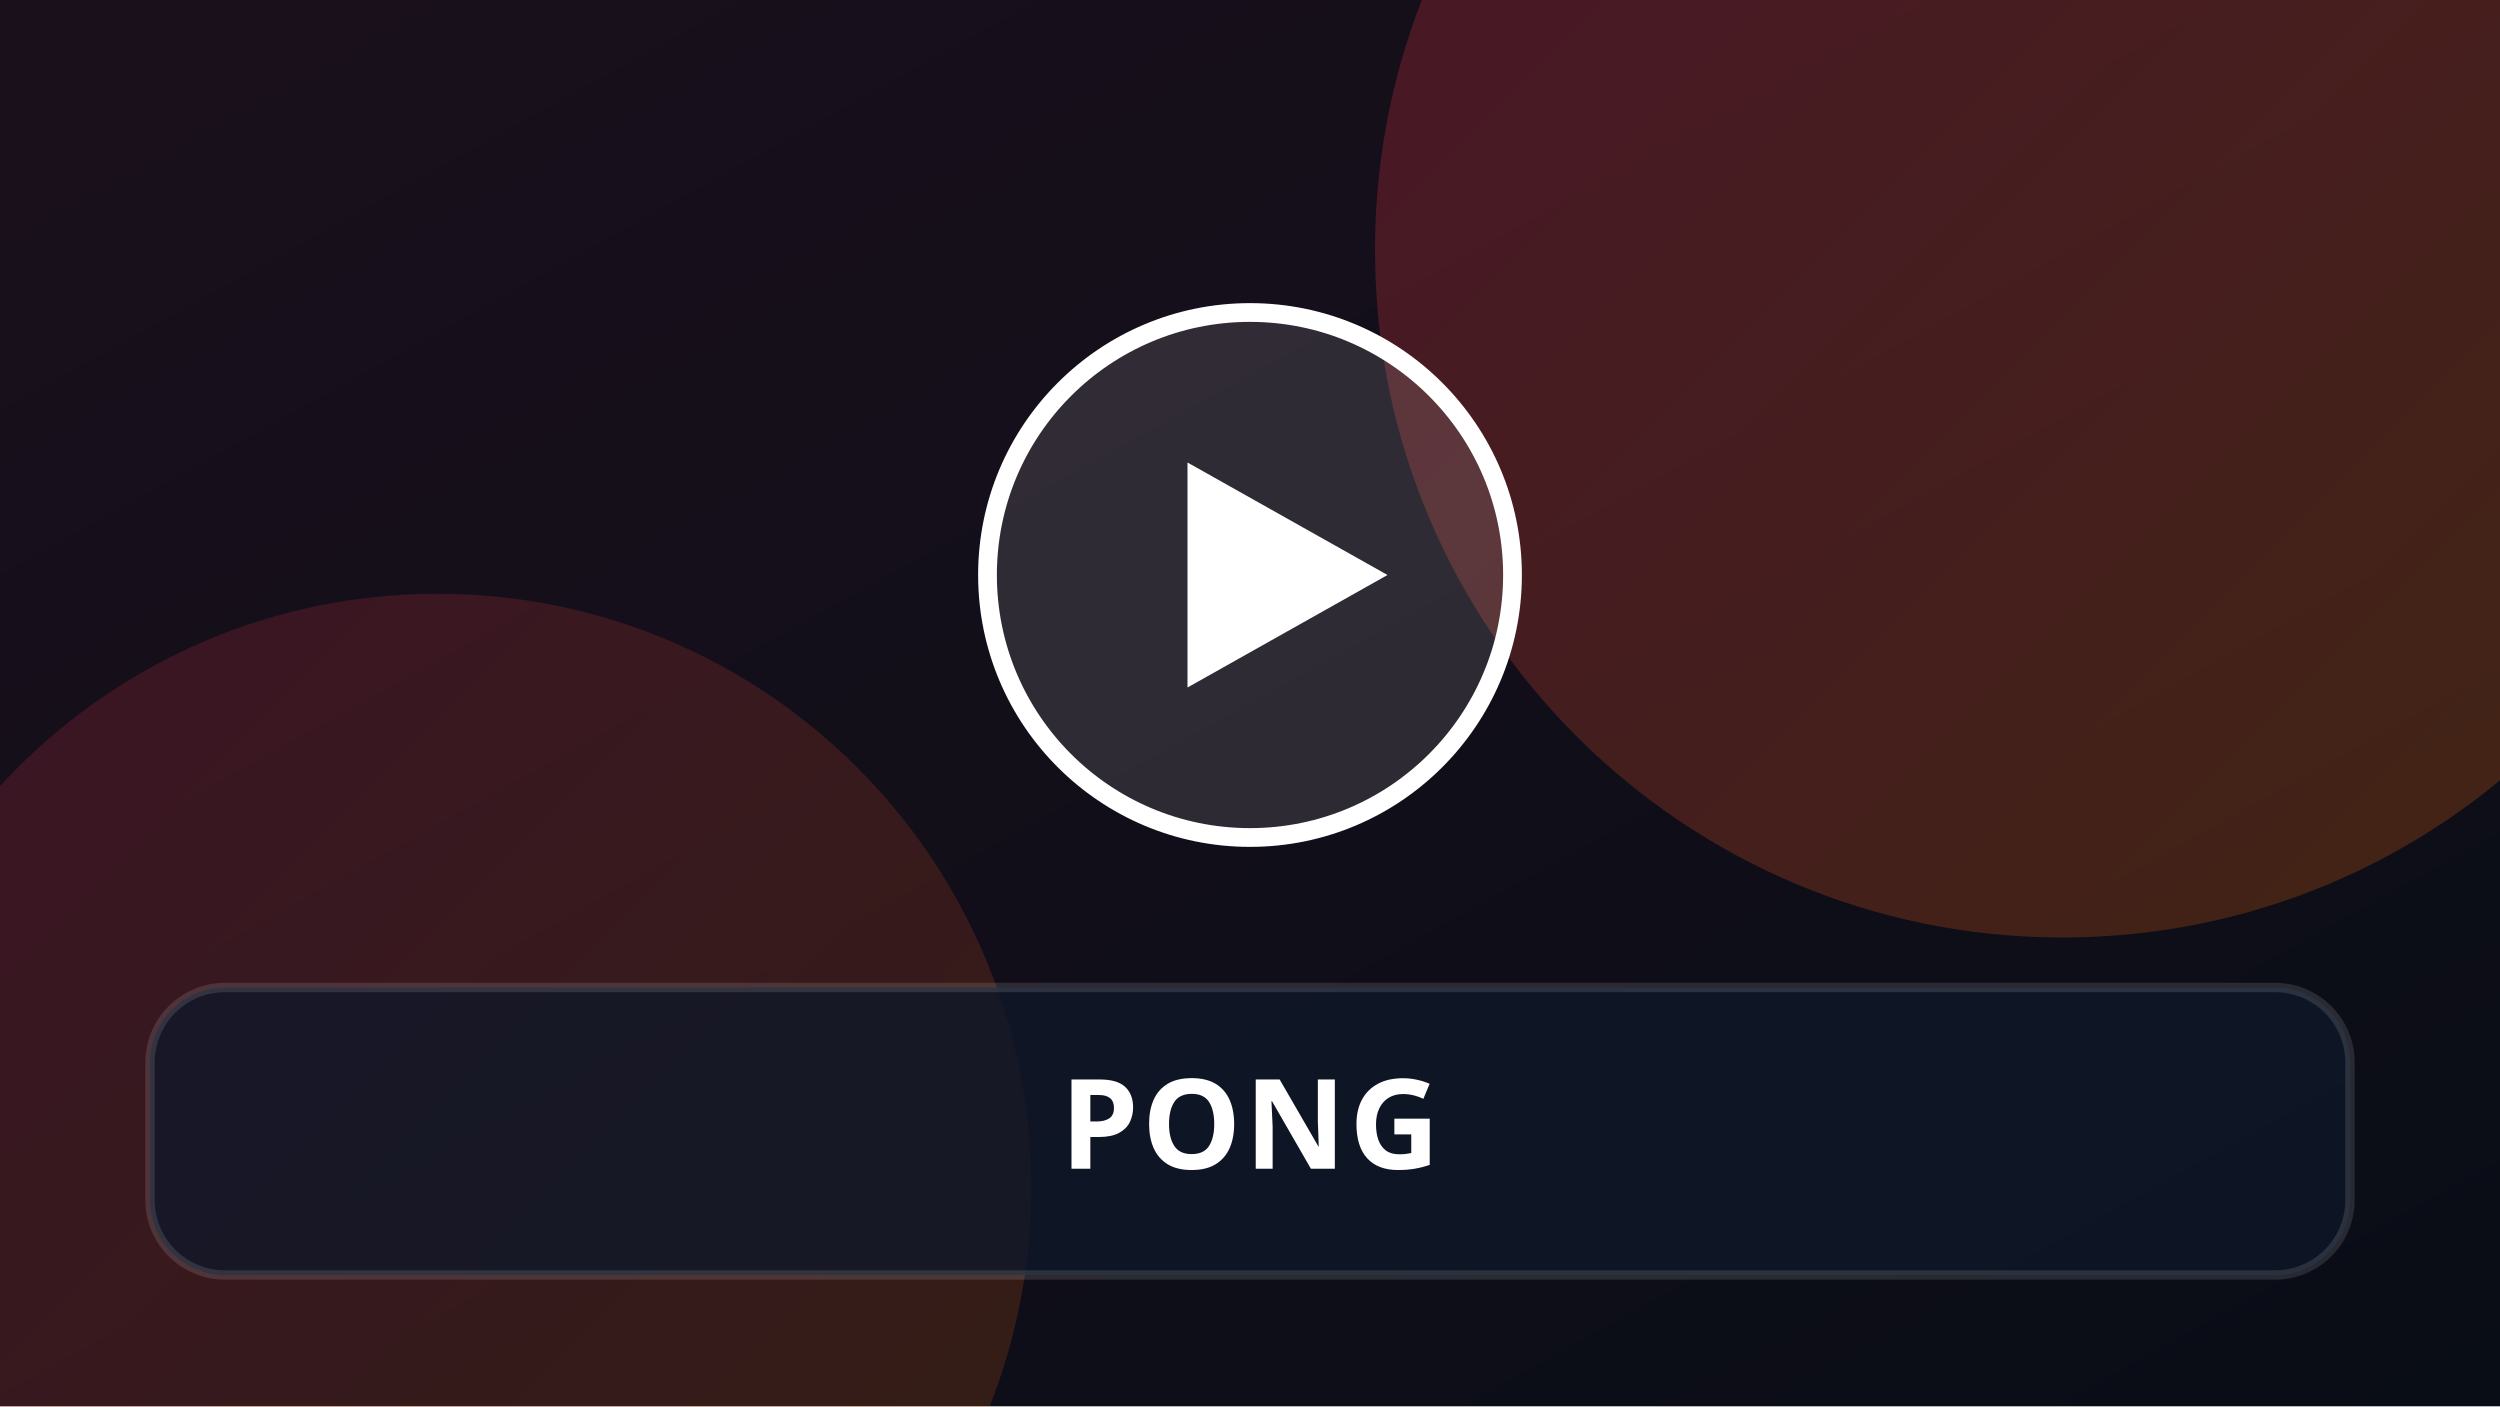
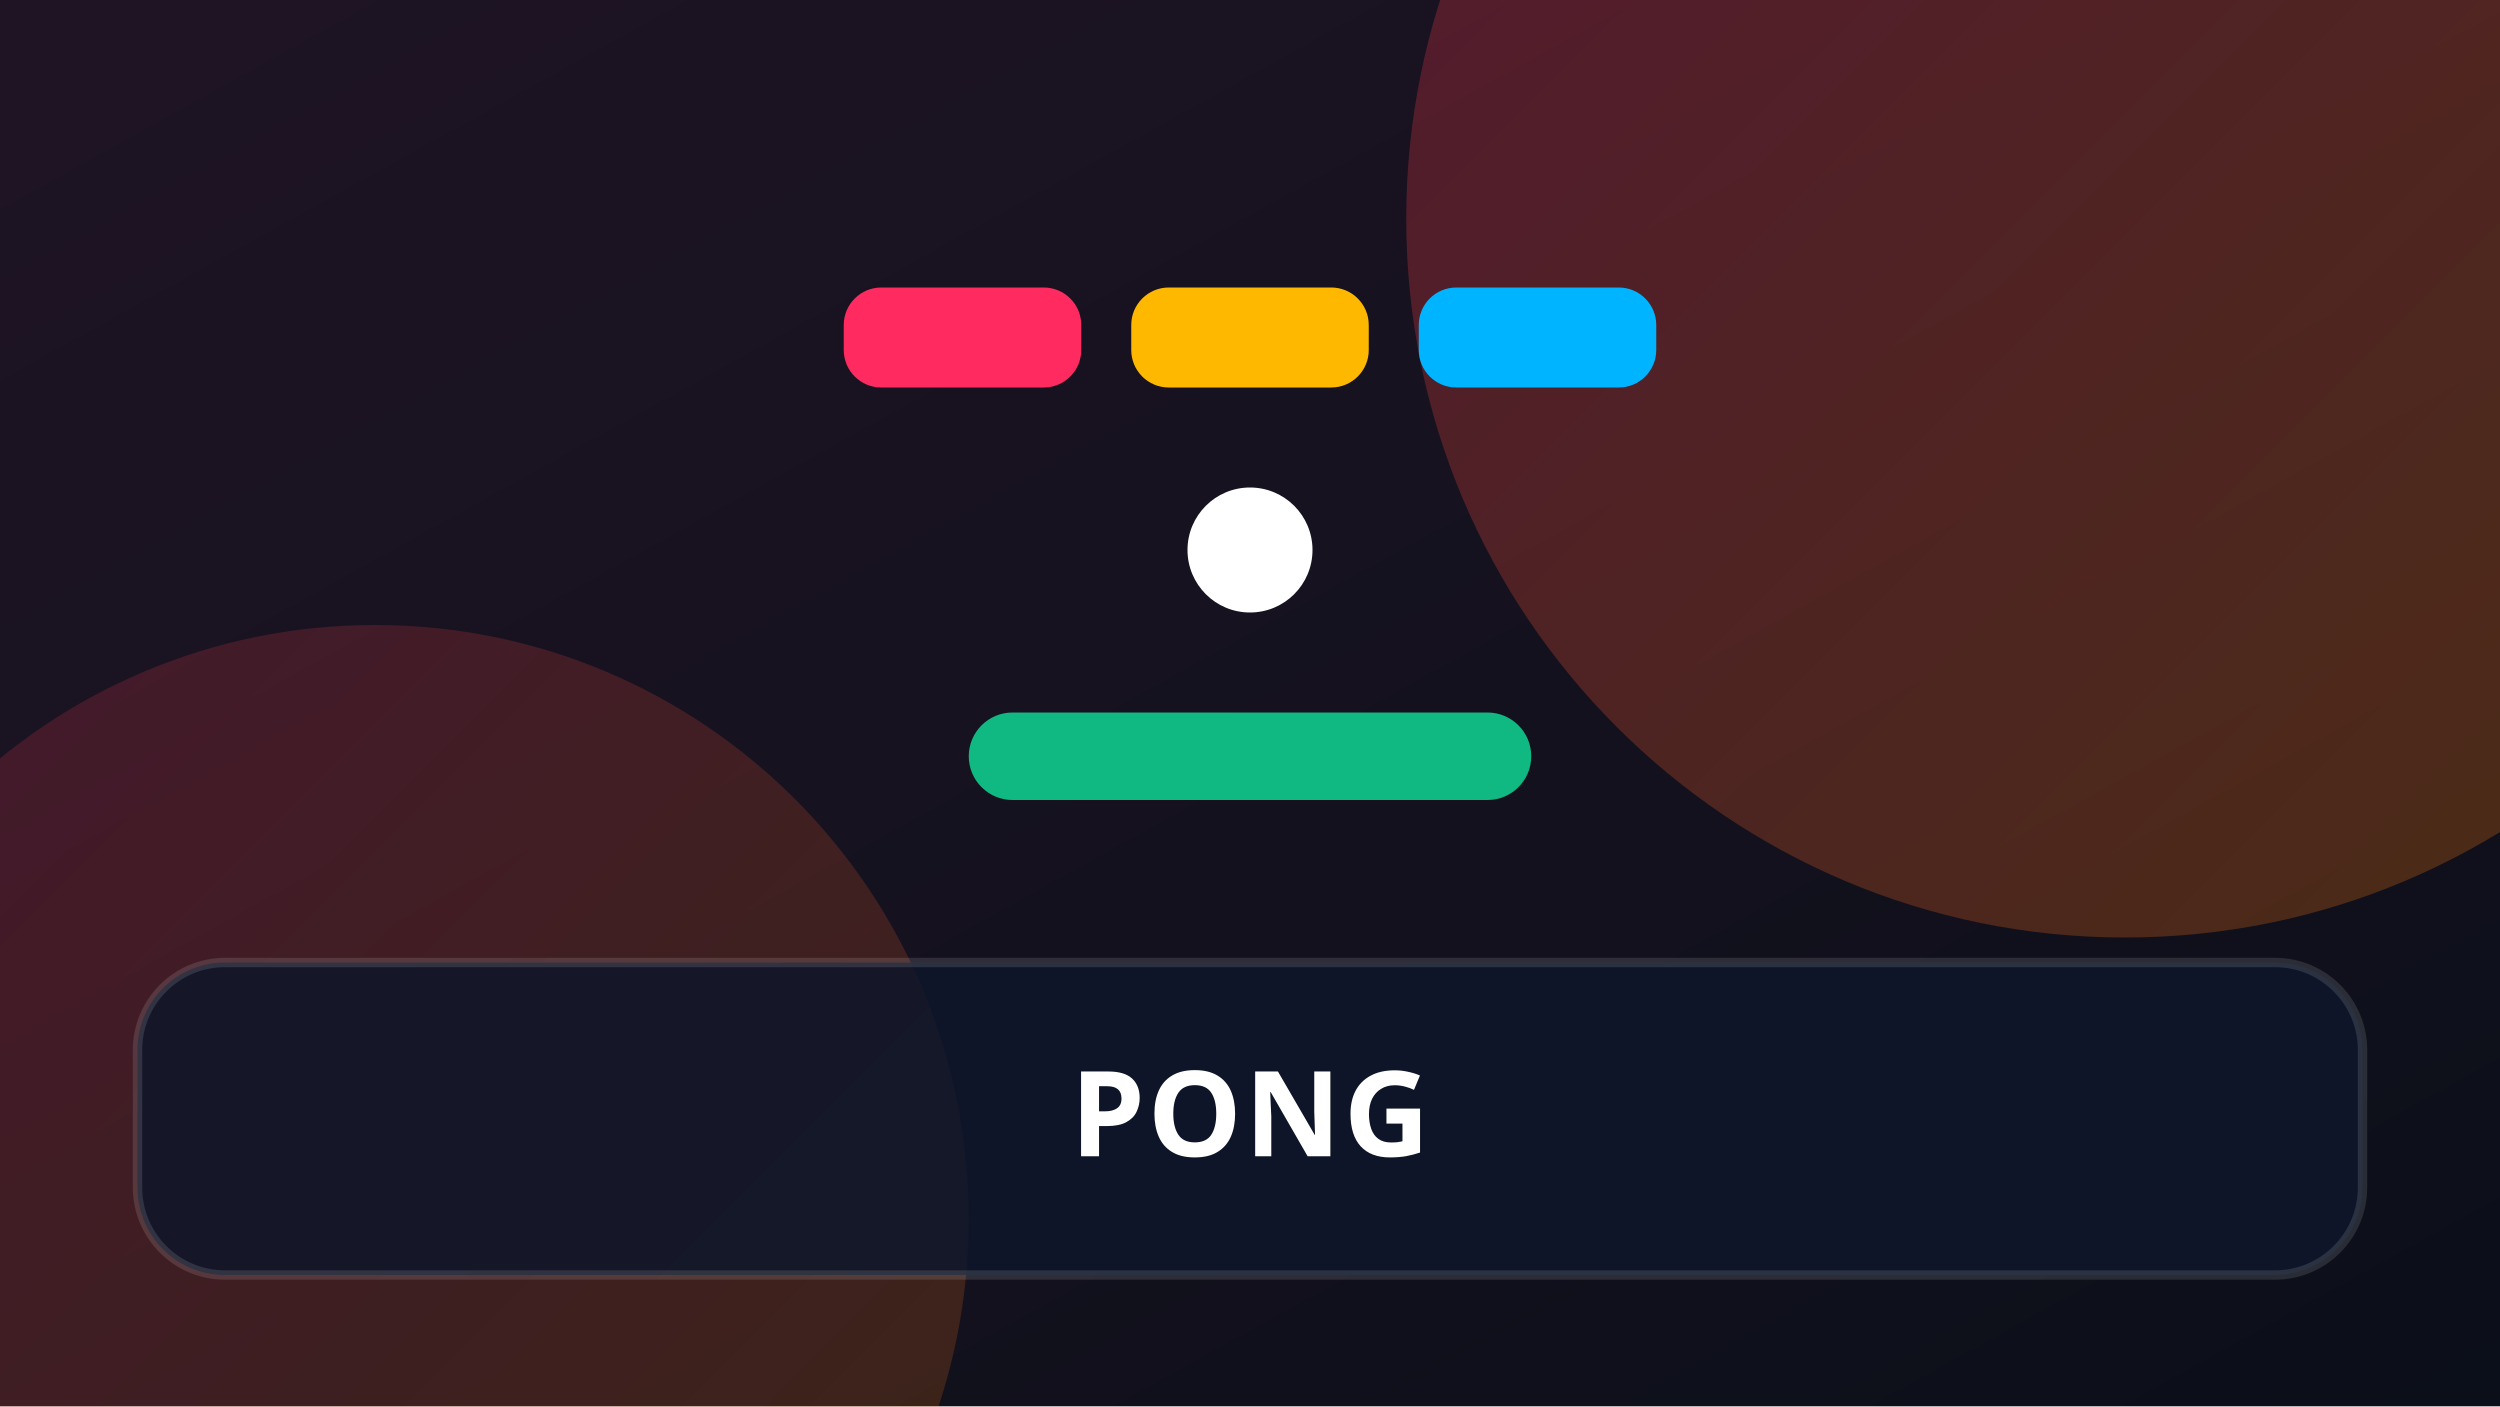
<svg xmlns="http://www.w3.org/2000/svg" viewBox="0 0 400 225">
  <defs>
    <linearGradient id="bg_game-026" x1="0" y1="0" x2="1" y2="1">
-       <stop offset="0%" stop-color="#1a101c" />
-       <stop offset="100%" stop-color="#090d16" />
+       <stop offset="0%" stop-color="#1f1424" />
+       <stop offset="100%" stop-color="#0b0f19" />
    </linearGradient>
    <linearGradient id="ac_game-026" x1="0" y1="0" x2="1" y2="1">
      <stop offset="0%" stop-color="#ff2a5f" />
-       <stop offset="100%" stop-color="#ff7b00" />
+       <stop offset="100%" stop-color="#ff8800" />
    </linearGradient>
  </defs>
  <rect width="400" height="225" fill="url(#bg_game-026)" />
-   <circle cx="330" cy="40" r="110" fill="url(#ac_game-026)" opacity="0.22" />
-   <circle cx="70" cy="190" r="95" fill="url(#ac_game-026)" opacity="0.16" />
-   <circle cx="200" cy="92" r="42" fill="rgba(255,255,255,0.12)" stroke="#fff" stroke-width="3" />
-   <polygon points="190,74 222,92 190,110" fill="#fff" />
-   <rect x="24" y="158" width="352" height="46" rx="12" fill="rgba(15,23,42,0.78)" stroke="rgba(255,255,255,0.12)" stroke-width="1.5" />
-   <text x="200" y="187" text-anchor="middle" font-family="Outfit, system-ui, sans-serif" font-weight="800" font-size="20" fill="#ffffff" letter-spacing="0.5">PONG</text>
+   <circle cx="340" cy="35" r="115" fill="url(#ac_game-026)" opacity="0.25" />
+   <circle cx="60" cy="195" r="95" fill="url(#ac_game-026)" opacity="0.18" />
+   <rect x="135" y="46" width="38" height="16" rx="6" fill="#ff2a5f" />
+   <rect x="181" y="46" width="38" height="16" rx="6" fill="#ffb800" />
+   <rect x="227" y="46" width="38" height="16" rx="6" fill="#00b4ff" />
+   <circle cx="200" cy="88" r="10" fill="#fff" />
+   <rect x="155" y="114" width="90" height="14" rx="7" fill="#10b981" />
+   <rect x="22" y="154" width="356" height="50" rx="14" fill="rgba(15, 23, 42, 0.86)" stroke="rgba(255, 255, 255, 0.12)" stroke-width="1.5" />
+   <text x="200" y="185" text-anchor="middle" font-family="Outfit, system-ui, sans-serif" font-weight="800" font-size="19" fill="#ffffff" letter-spacing="0.4">PONG</text>
</svg>
